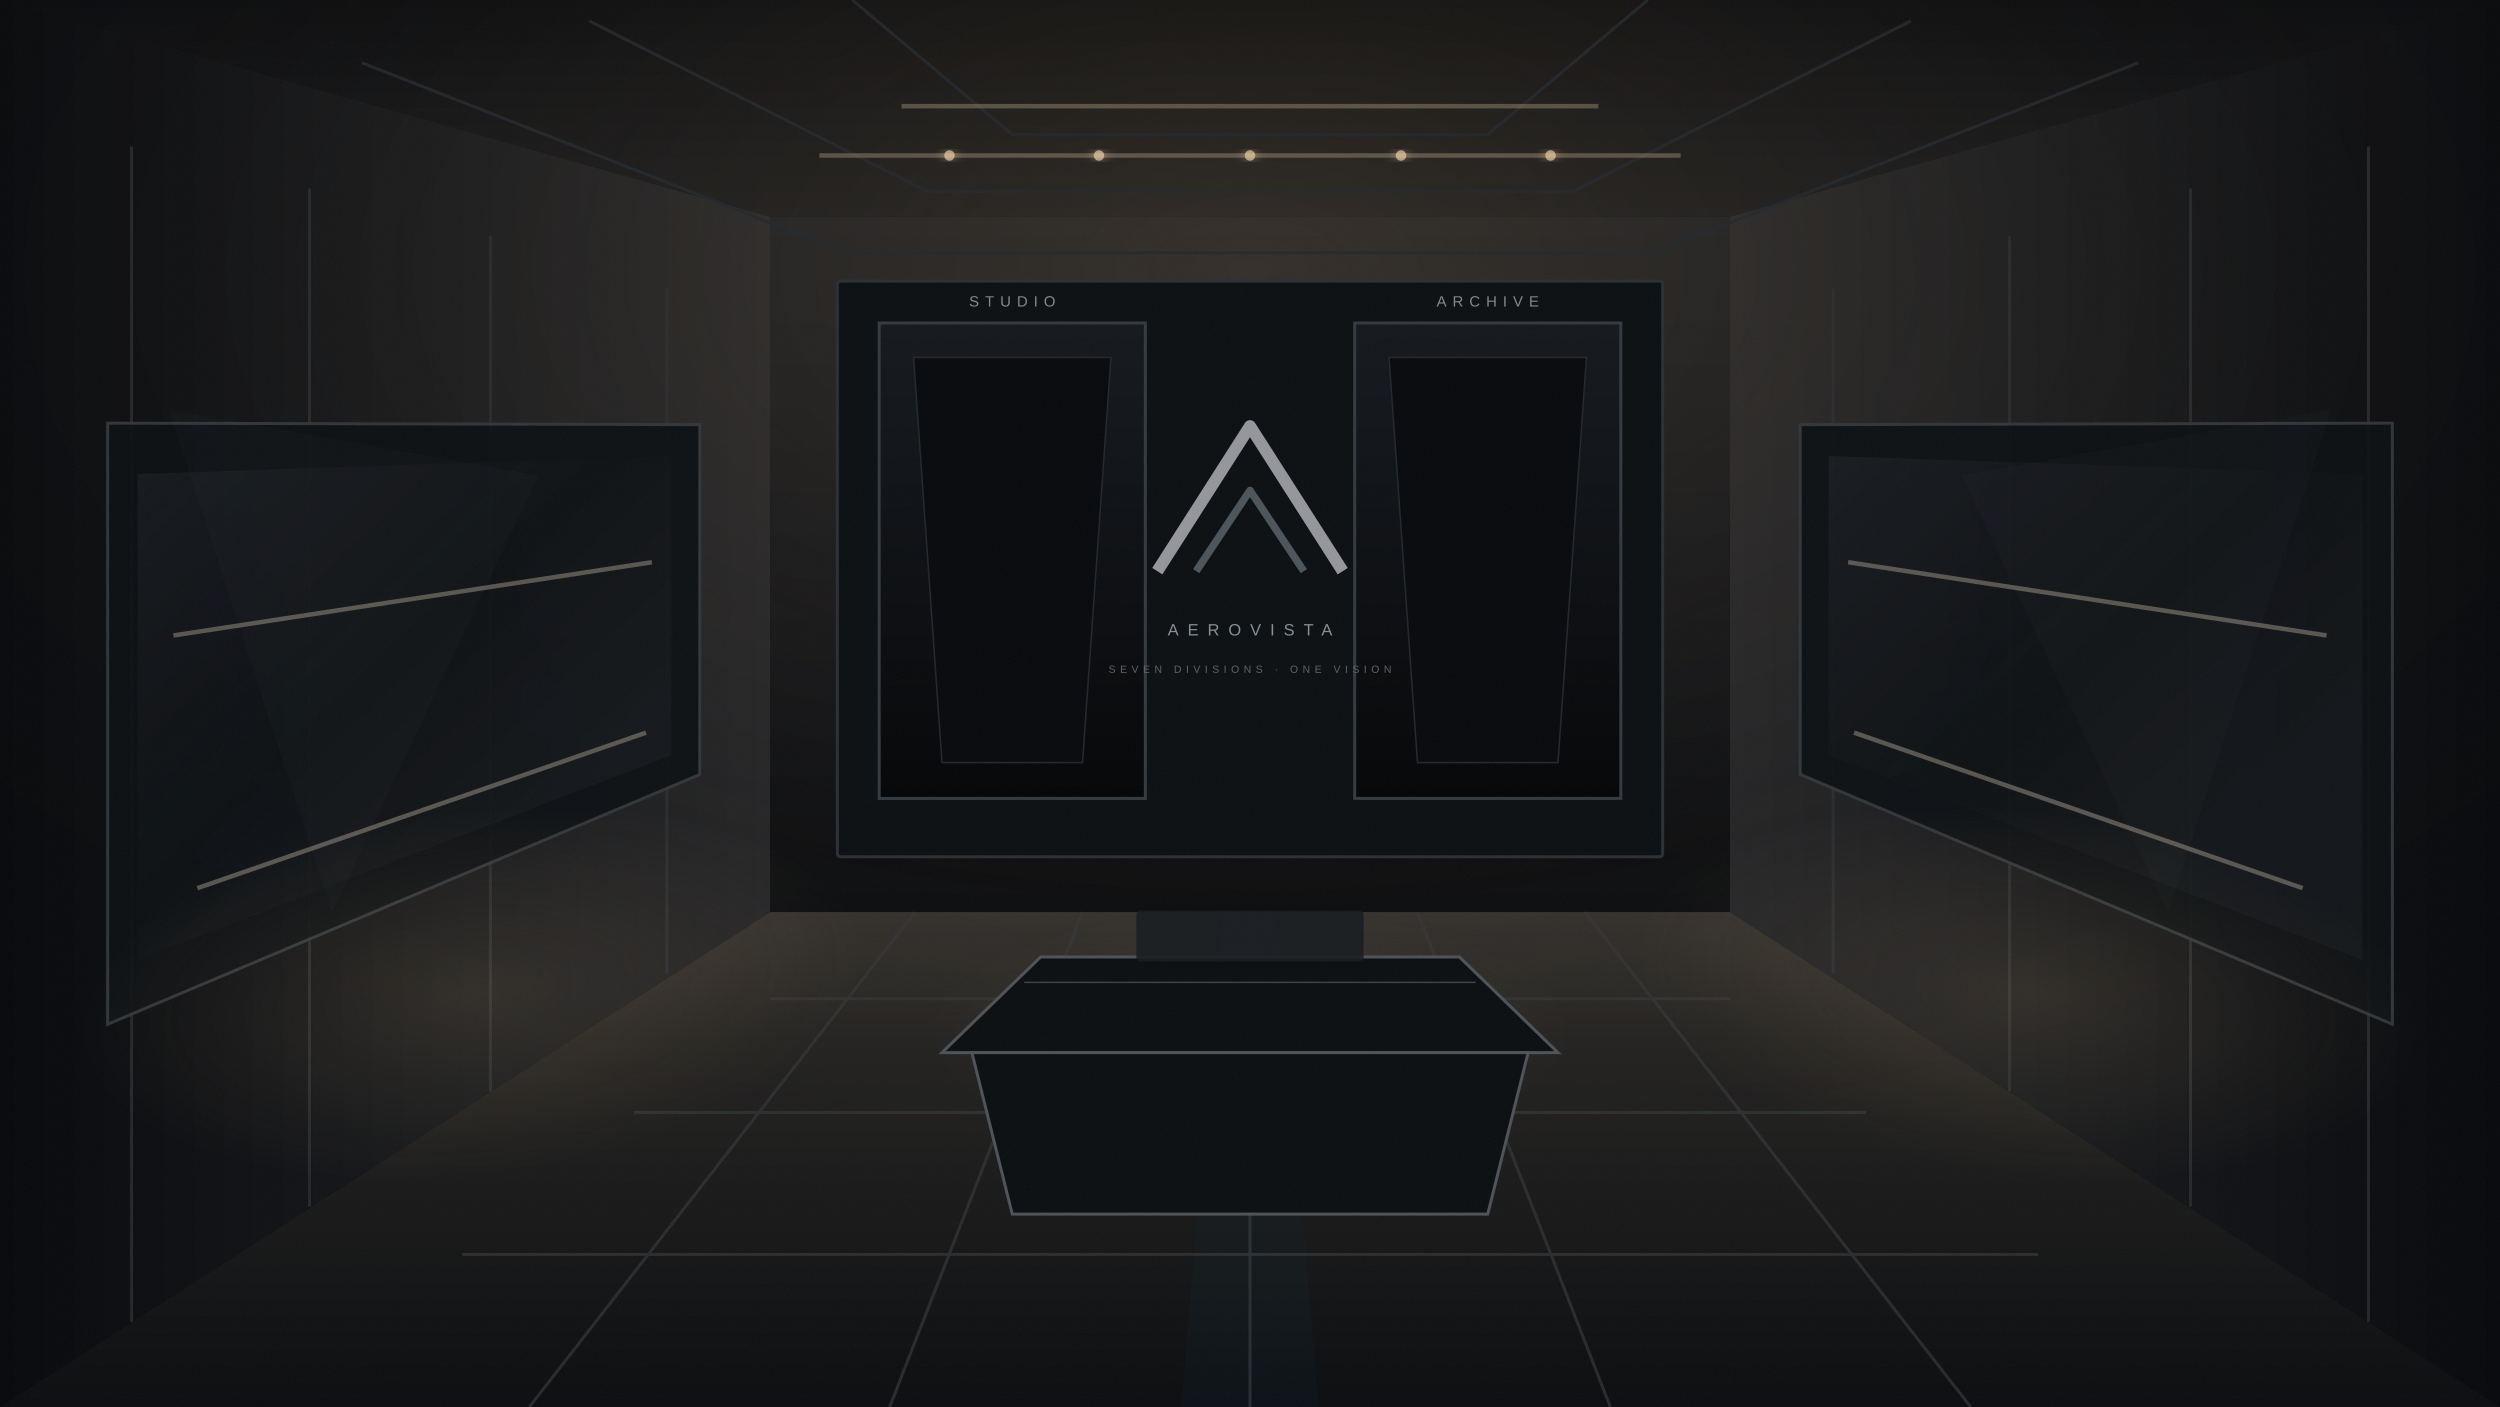
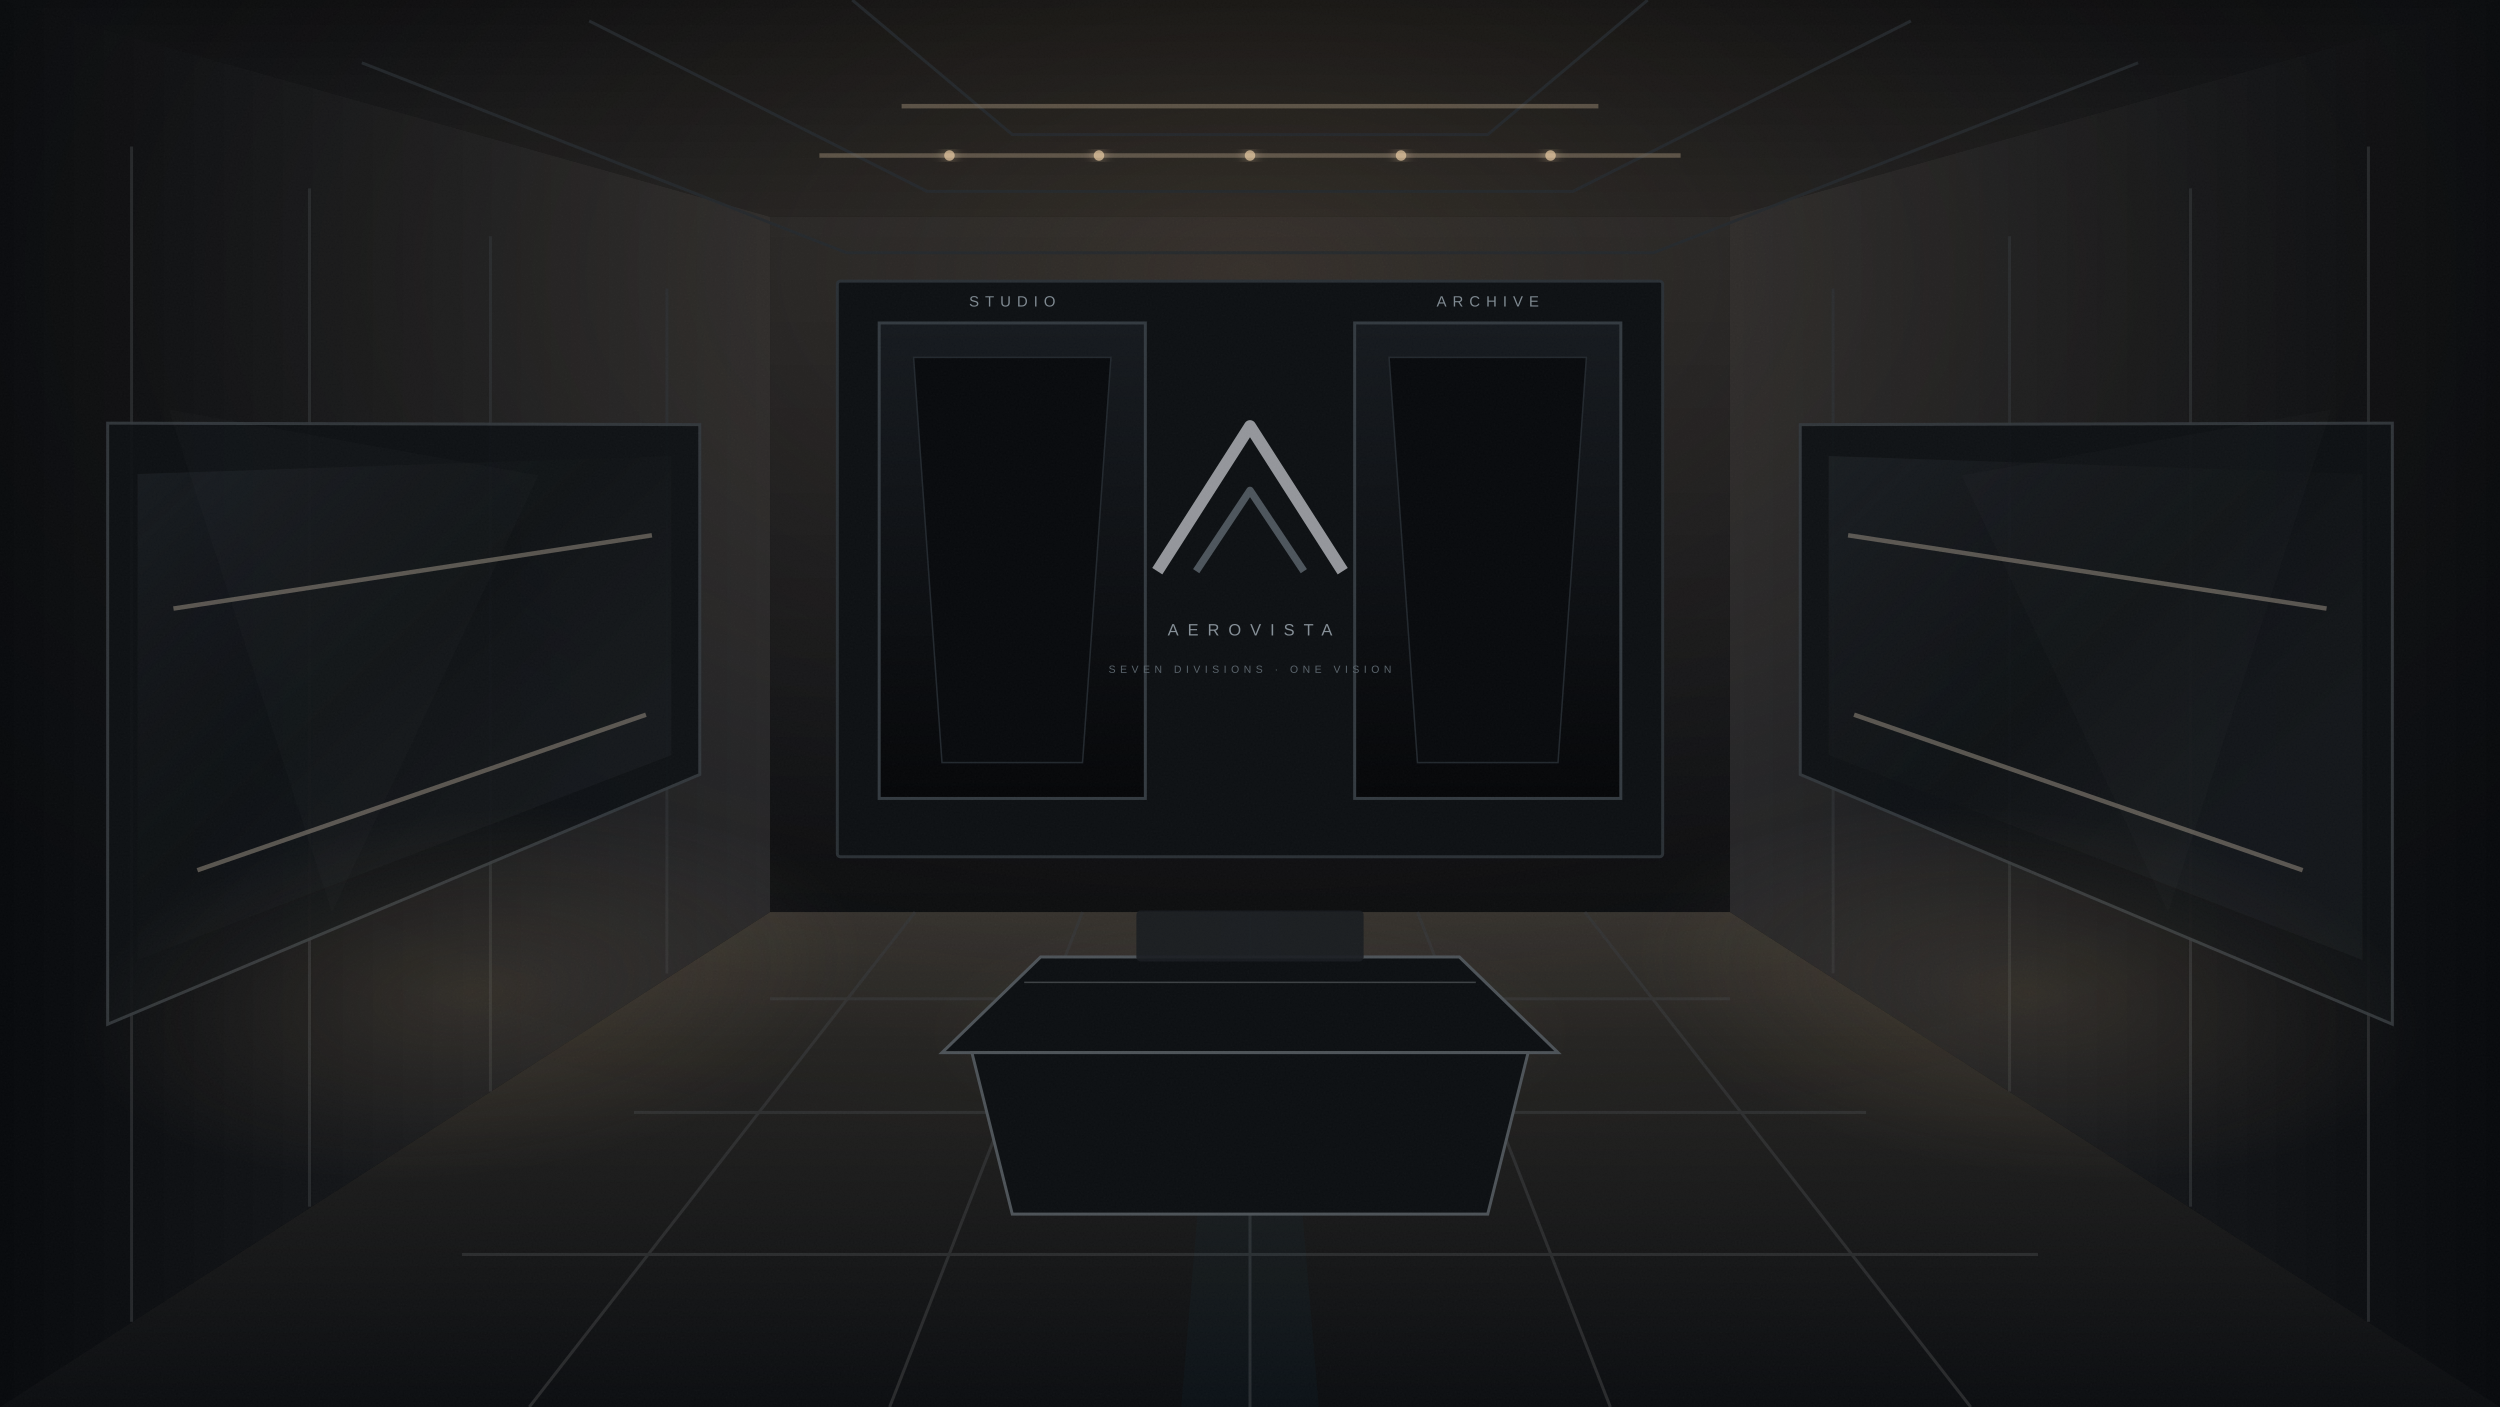
<svg xmlns="http://www.w3.org/2000/svg" viewBox="0 0 1672 941" role="img" aria-label="AeroVista Apparel boutique interior">
  <defs>
    <linearGradient id="ceiling" x1="0" y1="0" x2="0" y2="1">
      <stop stop-color="#080a0d" />
      <stop offset="1" stop-color="#15171a" />
    </linearGradient>
    <linearGradient id="back" x1="0" y1="0" x2="0" y2="1">
      <stop stop-color="#1a1c20" />
      <stop offset=".55" stop-color="#111317" />
      <stop offset="1" stop-color="#090b0e" />
    </linearGradient>
    <linearGradient id="wallL" x1="0" y1="0" x2="1" y2="0">
      <stop stop-color="#07090c" />
      <stop offset=".62" stop-color="#17191c" />
      <stop offset="1" stop-color="#222326" />
    </linearGradient>
    <linearGradient id="wallR" x1="1" y1="0" x2="0" y2="0">
      <stop stop-color="#07090c" />
      <stop offset=".62" stop-color="#17191c" />
      <stop offset="1" stop-color="#222326" />
    </linearGradient>
    <linearGradient id="floor" x1="0" y1="0" x2="0" y2="1">
      <stop stop-color="#34312d" />
      <stop offset=".26" stop-color="#242321" />
      <stop offset="1" stop-color="#0b0d10" />
    </linearGradient>
    <linearGradient id="portal" x1="0" y1="0" x2="0" y2="1">
      <stop stop-color="#15191e" />
      <stop offset="1" stop-color="#050608" />
    </linearGradient>
    <radialGradient id="warm" cx="50%" cy="19%" r="72%">
      <stop stop-color="#b8915e" stop-opacity=".18" />
      <stop offset=".55" stop-color="#7c6041" stop-opacity=".05" />
      <stop offset="1" stop-color="#000" stop-opacity="0" />
    </radialGradient>
    <radialGradient id="pool" cx="50%" cy="50%" r="50%">
      <stop stop-color="#d6b07d" stop-opacity=".14" />
      <stop offset="1" stop-color="#d6b07d" stop-opacity="0" />
    </radialGradient>
    <linearGradient id="glass" x1="0" y1="0" x2="1" y2="1">
      <stop stop-color="#2a3036" stop-opacity=".38" />
      <stop offset=".45" stop-color="#11161b" stop-opacity=".18" />
      <stop offset="1" stop-color="#65717a" stop-opacity=".08" />
    </linearGradient>
    <filter id="glow">
      <feGaussianBlur stdDeviation="4" result="b" />
      <feMerge>
        <feMergeNode in="b" />
        <feMergeNode in="SourceGraphic" />
      </feMerge>
    </filter>
    <filter id="soft">
      <feGaussianBlur stdDeviation="16" />
    </filter>
    <filter id="grain" x="-20%" y="-20%" width="140%" height="140%">
      <feTurbulence type="fractalNoise" baseFrequency=".8" numOctaves="2" seed="17" result="n" />
      <feColorMatrix in="n" type="saturate" values="0" result="g" />
      <feComponentTransfer in="g">
        <feFuncA type="table" tableValues="0 .045" />
      </feComponentTransfer>
    </filter>
  </defs>
  <rect width="1672" height="941" fill="#06080b" />
  <polygon points="0,0 515,145 1157,145 1672,0" fill="url(#ceiling)" />
  <polygon points="0,0 515,145 515,610 0,941" fill="url(#wallL)" />
  <polygon points="1672,0 1157,145 1157,610 1672,941" fill="url(#wallR)" />
  <rect x="515" y="145" width="642" height="465" fill="url(#back)" />
  <polygon points="0,941 515,610 1157,610 1672,941" fill="url(#floor)" />
  <rect width="1672" height="941" fill="url(#warm)" />
  <g fill="none" stroke="#25292d" stroke-width="2" opacity=".9">
    <path d="M242 42 L566 169 H1106 L1430 42" />
    <path d="M394 14 L620 128 H1052 L1278 14" />
    <path d="M570 0 L677 90 H995 L1102 0" />
  </g>
  <g stroke="#9a8a73" stroke-width="3" opacity=".48">
    <line x1="548" y1="104" x2="1124" y2="104" />
    <line x1="603" y1="71" x2="1069" y2="71" />
  </g>
  <g fill="#f0d1a7" opacity=".72" filter="url(#glow)">
    <circle cx="635" cy="104" r="3.5" />
    <circle cx="735" cy="104" r="3.5" />
    <circle cx="836" cy="104" r="3.5" />
    <circle cx="937" cy="104" r="3.5" />
    <circle cx="1037" cy="104" r="3.5" />
  </g>
  <g stroke="#2d3033" stroke-width="2" opacity=".75">
    <line x1="88" y1="98" x2="88" y2="884" />
    <line x1="207" y1="126" x2="207" y2="807" />
    <line x1="328" y1="158" x2="328" y2="730" />
    <line x1="446" y1="193" x2="446" y2="651" />
    <line x1="1584" y1="98" x2="1584" y2="884" />
    <line x1="1465" y1="126" x2="1465" y2="807" />
    <line x1="1344" y1="158" x2="1344" y2="730" />
    <line x1="1226" y1="193" x2="1226" y2="651" />
  </g>
  <g opacity=".92">
    <polygon points="72,283 468,284 468,518 72,685" fill="#0d1013" stroke="#33383d" stroke-width="2" />
    <polygon points="1204,284 1600,283 1600,685 1204,518" fill="#0d1013" stroke="#33383d" stroke-width="2" />
    <polygon points="92,317 449,305 449,505 92,642" fill="url(#glass)" />
    <polygon points="1223,305 1580,317 1580,642 1223,505" fill="url(#glass)" />
  </g>
  <g stroke="#8d8478" stroke-width="3" opacity=".58">
-     <line x1="116" y1="425" x2="436" y2="376" />
-     <line x1="1236" y1="376" x2="1556" y2="425" />
-     <line x1="132" y1="594" x2="432" y2="490" />
-     <line x1="1240" y1="490" x2="1540" y2="594" />
+     <line x1="116" y1="407" x2="436" y2="358" />
+     <line x1="1236" y1="358" x2="1556" y2="407" />
+     <line x1="132" y1="582" x2="432" y2="478" />
+     <line x1="1240" y1="478" x2="1540" y2="582" />
  </g>
  <g>
    <rect x="560" y="188" width="552" height="385" rx="2" fill="#0d1013" stroke="#2a3035" stroke-width="2" />
    <rect x="588" y="216" width="178" height="318" fill="url(#portal)" stroke="#333a40" stroke-width="2" />
    <rect x="906" y="216" width="178" height="318" fill="url(#portal)" stroke="#333a40" stroke-width="2" />
    <polygon points="611,239 743,239 724,510 630,510" fill="#080a0d" stroke="#22282e" />
    <polygon points="929,239 1061,239 1042,510 948,510" fill="#080a0d" stroke="#22282e" />
    <text x="677" y="205" text-anchor="middle" font-family="Montserrat,Arial,sans-serif" font-size="10" letter-spacing="4" fill="#7e8991">STUDIO</text>
    <text x="995" y="205" text-anchor="middle" font-family="Montserrat,Arial,sans-serif" font-size="10" letter-spacing="4" fill="#7e8991">ARCHIVE</text>
  </g>
  <g transform="translate(836 316)" fill="none" stroke-linejoin="round">
    <path d="M-62 66 L0 -31 L62 66" stroke="#c8cbd0" stroke-width="8" opacity=".72" />
    <path d="M-36 66 L0 12 L36 66" stroke="#4d555c" stroke-width="5" />
    <line x1="-47" y1="45" x2="47" y2="45" stroke="#00aeef" stroke-width="2" opacity=".7" filter="url(#glow)" />
  </g>
  <text x="836" y="425" text-anchor="middle" font-family="Montserrat,Arial,sans-serif" font-size="11" letter-spacing="6" fill="#858f97">AEROVISTA</text>
  <text x="836" y="450" text-anchor="middle" font-family="Montserrat,Arial,sans-serif" font-size="7" letter-spacing="3" fill="#59636b">SEVEN DIVISIONS · ONE VISION</text>
  <g stroke="#353638" stroke-width="2" opacity=".7">
    <line x1="836" y1="610" x2="836" y2="941" />
    <line x1="724" y1="610" x2="595" y2="941" />
    <line x1="948" y1="610" x2="1077" y2="941" />
    <line x1="612" y1="610" x2="354" y2="941" />
    <line x1="1060" y1="610" x2="1318" y2="941" />
    <line x1="515" y1="668" x2="1157" y2="668" />
    <line x1="424" y1="744" x2="1248" y2="744" />
    <line x1="309" y1="839" x2="1363" y2="839" />
  </g>
  <path d="M818 610 L790 941 H882 L854 610Z" fill="#00aeef" opacity=".025" />
  <line x1="836" y1="610" x2="836" y2="941" stroke="#00aeef" stroke-width="1.5" opacity=".28" filter="url(#glow)" />
  <ellipse cx="315" cy="664" rx="265" ry="122" fill="url(#pool)" transform="rotate(-7 315 664)" />
  <ellipse cx="1357" cy="664" rx="265" ry="122" fill="url(#pool)" transform="rotate(7 1357 664)" />
  <ellipse cx="836" cy="691" rx="215" ry="83" fill="url(#pool)" opacity=".65" />
  <g fill="#0c0f12" stroke="#4d5358" stroke-width="2">
    <polygon points="696,640 976,640 1042,704 630,704" />
    <polygon points="650,704 1022,704 995,812 677,812" />
  </g>
  <path d="M685 657 H987" stroke="#a7adb1" stroke-width="1" opacity=".32" />
  <rect x="760" y="609" width="152" height="34" rx="3" fill="#181c20" opacity=".9" />
  <path d="M113 274 L360 318 L222 610" fill="#fff" opacity=".012" />
  <path d="M1559 274 L1312 318 L1450 610" fill="#fff" opacity=".012" />
  <rect width="1672" height="941" filter="url(#grain)" opacity=".65" />
</svg>
